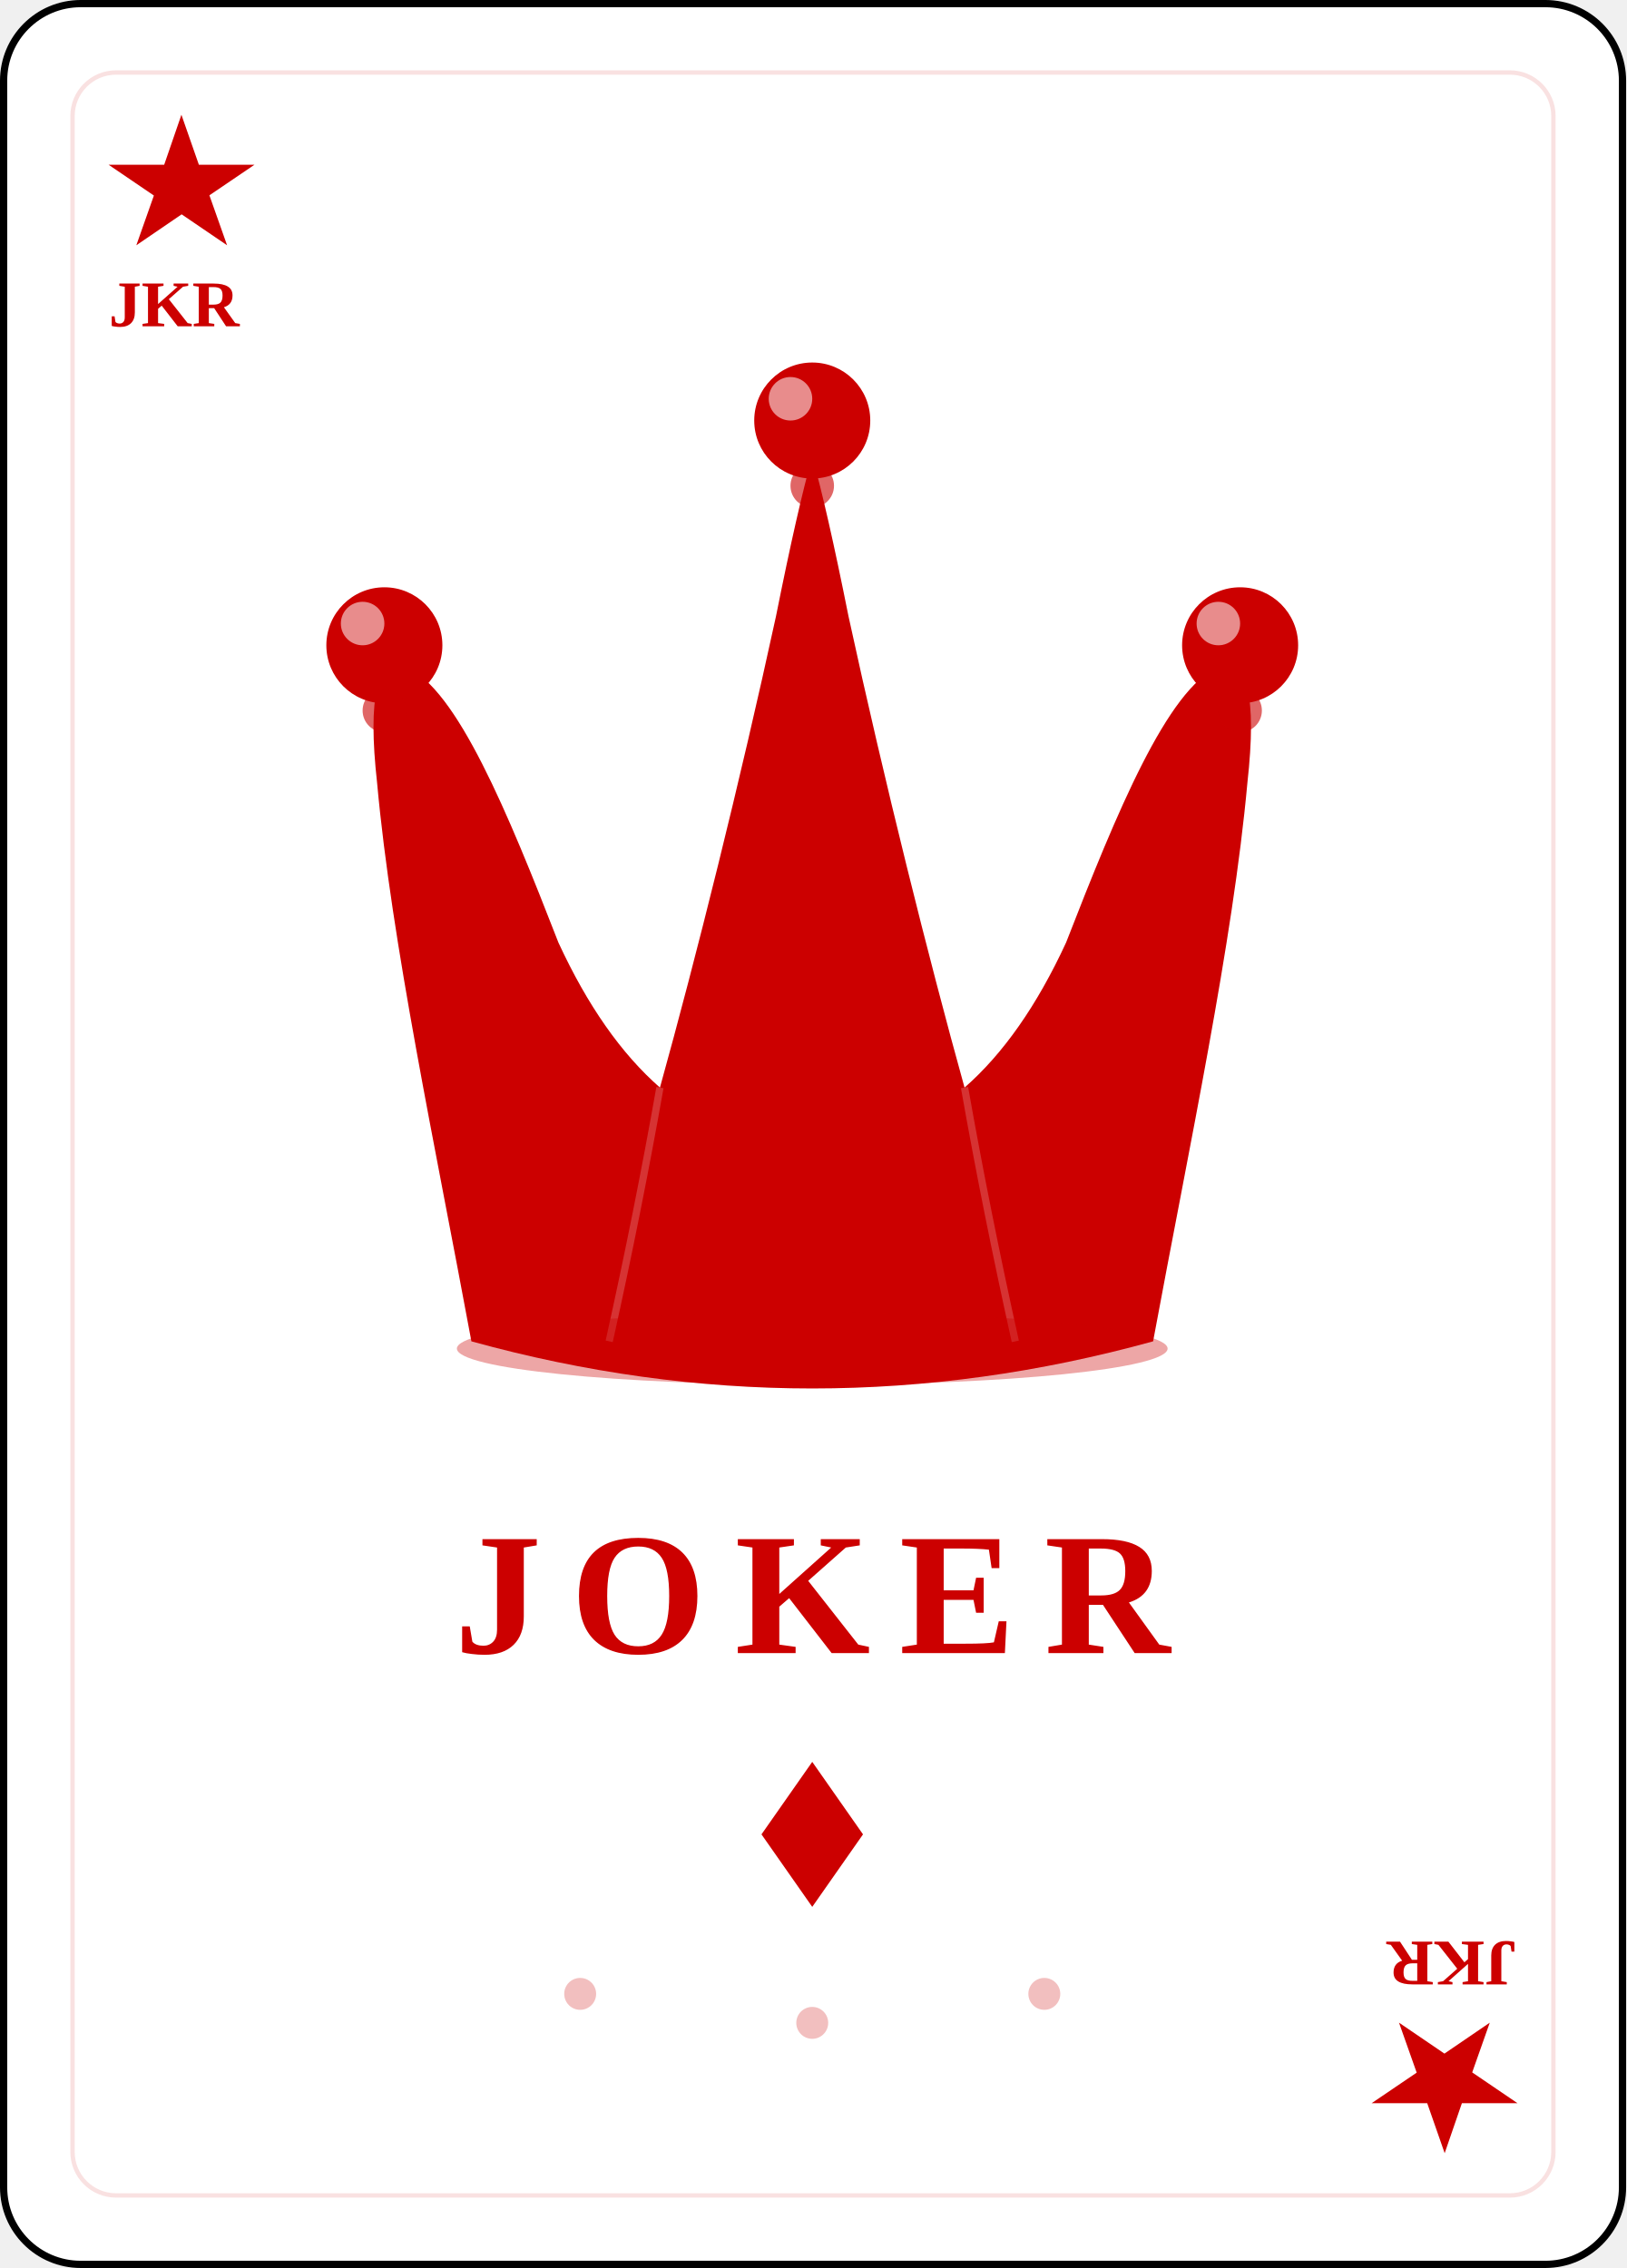
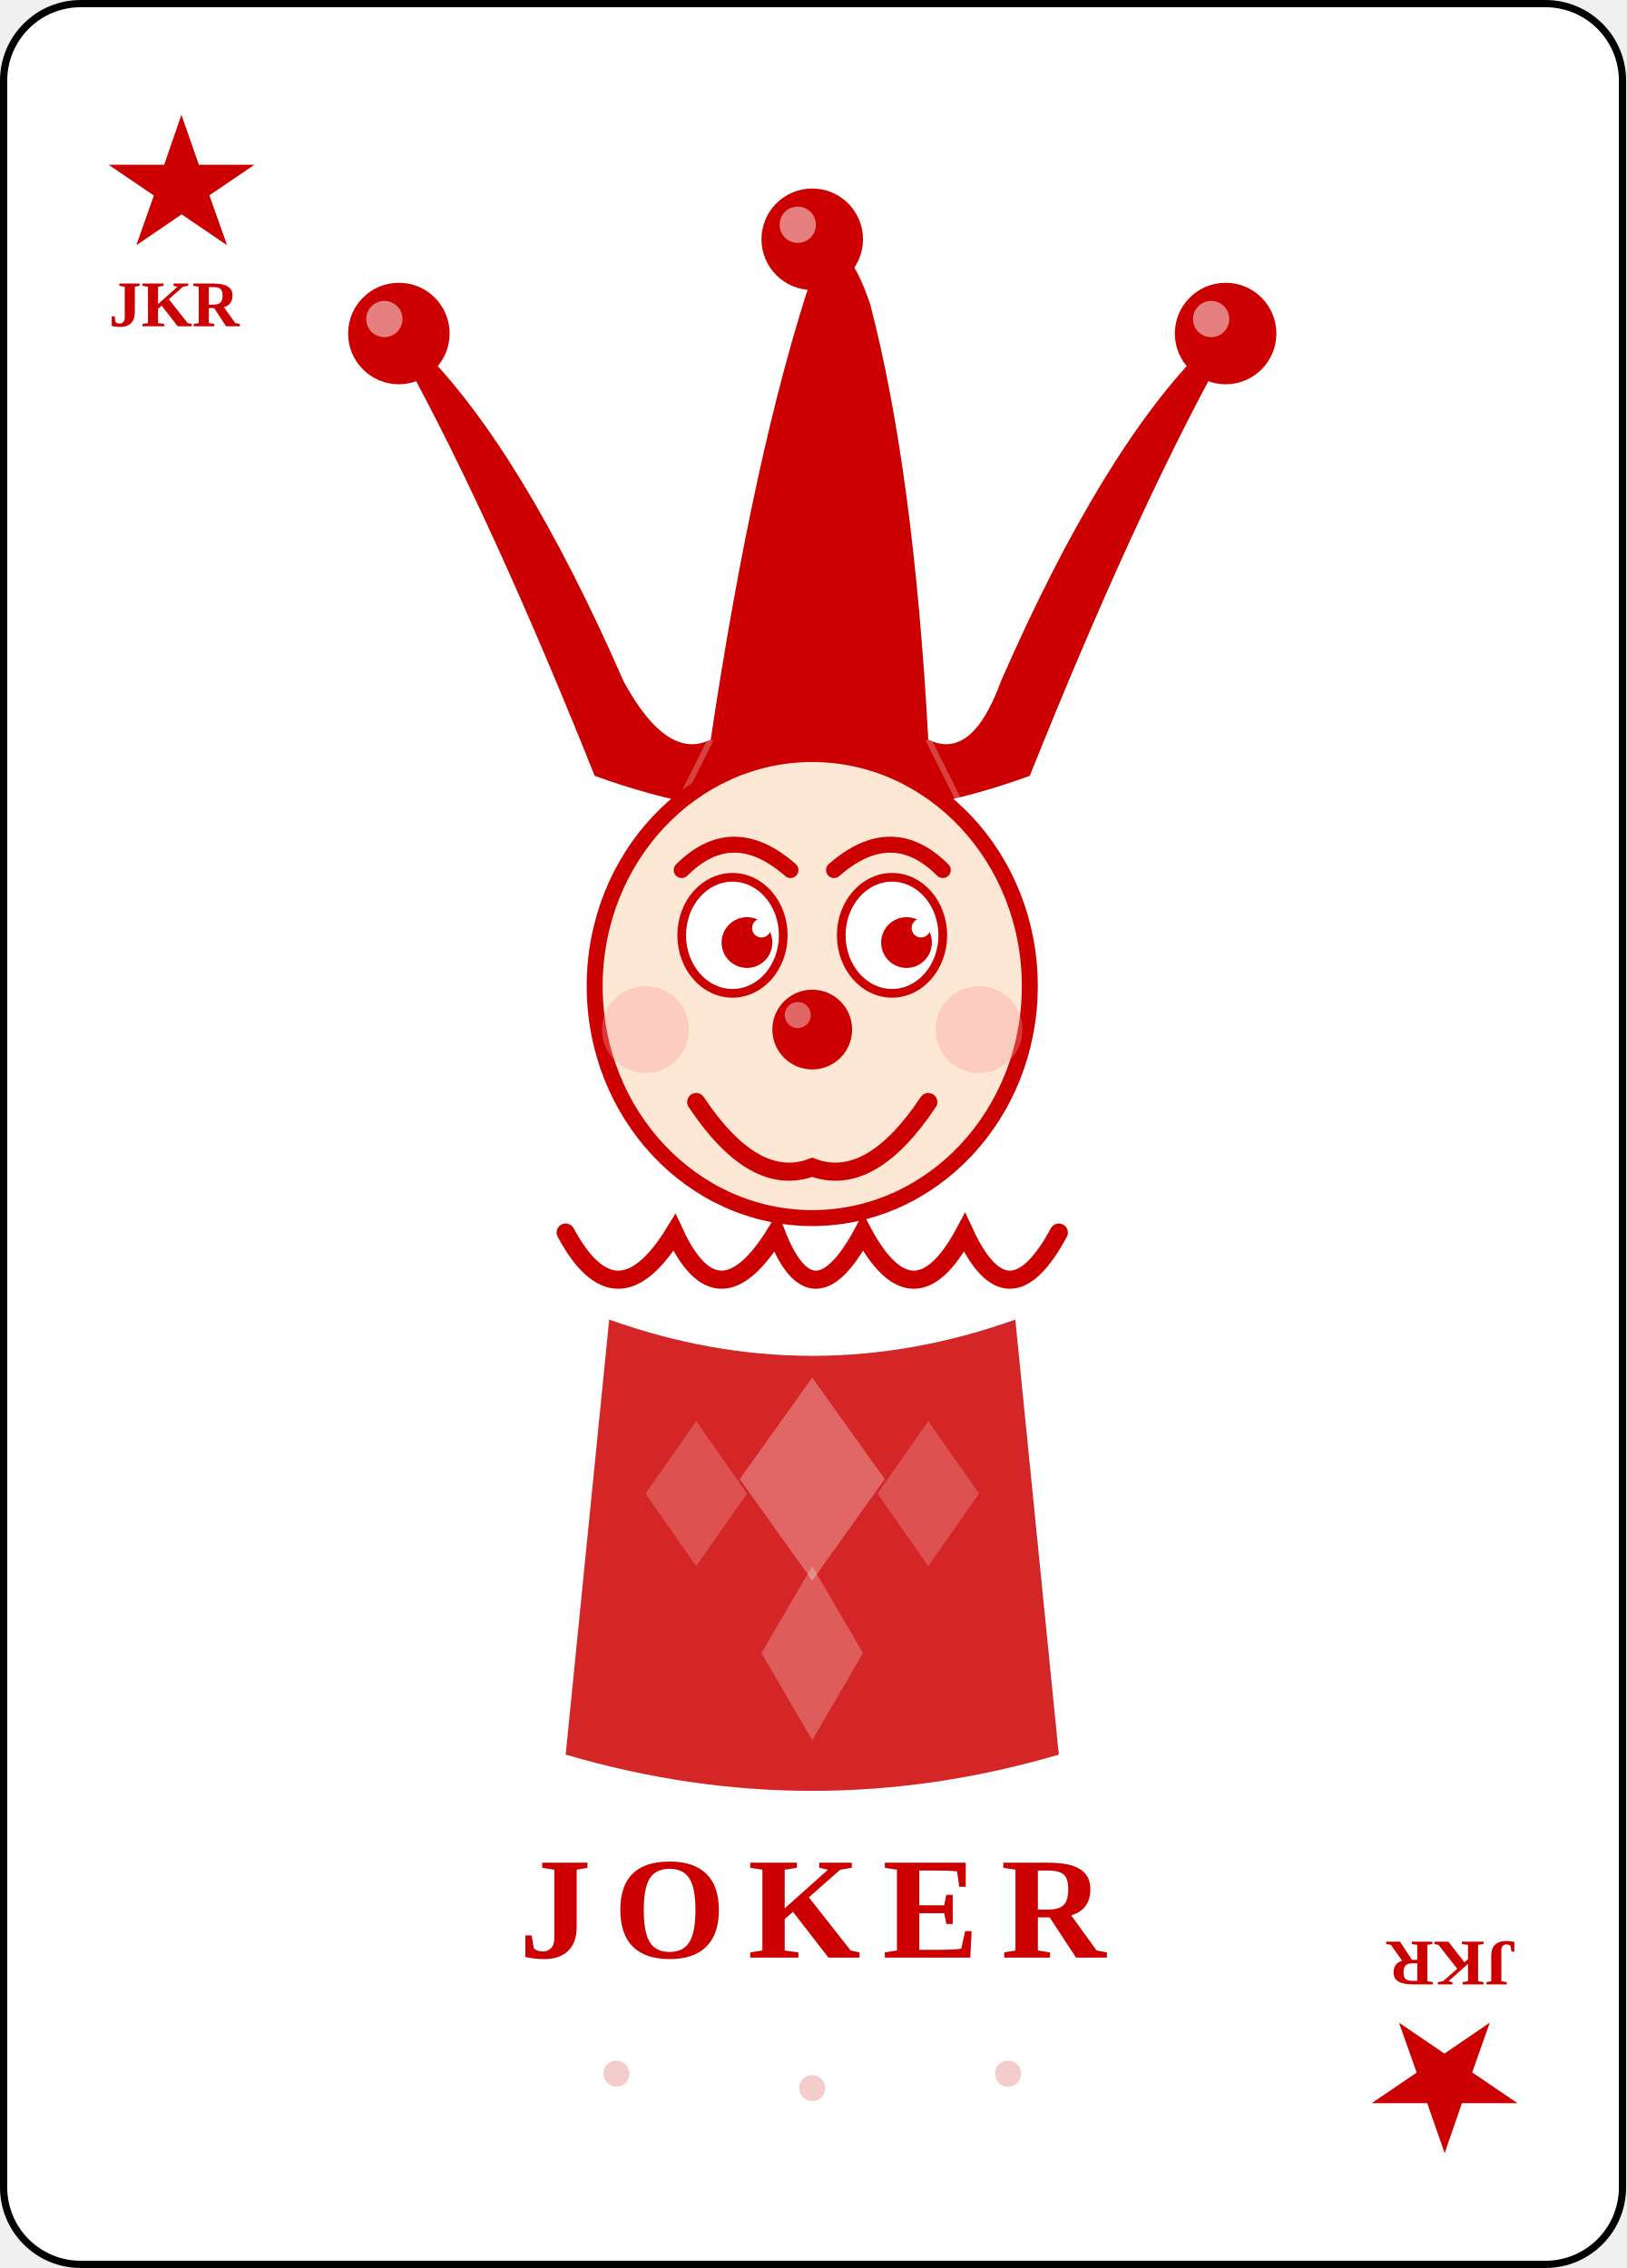
<svg xmlns="http://www.w3.org/2000/svg" width="224.225" height="312.808" viewBox="0 0 224.225 312.808">
  <rect rx="10.63" ry="10.63" x="0.498" y="0.498" width="223.228" height="311.811" fill="#ffffff" stroke="#000000" stroke-width="0.997" />
-   <rect rx="6" ry="6" x="10" y="10" width="204.2" height="292.8" fill="none" stroke="#cc0000" stroke-width="0.6" opacity="0.12" />
  <g transform="translate(14, 10)">
    <text x="0" y="22" font-family="Georgia, 'Times New Roman', serif" font-weight="bold" font-size="22" fill="#cc0000">★</text>
    <text x="1" y="35" font-family="Georgia, 'Times New Roman', serif" font-weight="bold" font-size="9" fill="#cc0000">JKR</text>
  </g>
  <g transform="rotate(180 112.11 156.4)">
    <g transform="translate(14, 10)">
      <text x="0" y="22" font-family="Georgia, 'Times New Roman', serif" font-weight="bold" font-size="22" fill="#cc0000">★</text>
      <text x="1" y="35" font-family="Georgia, 'Times New Roman', serif" font-weight="bold" font-size="9" fill="#cc0000">JKR</text>
    </g>
  </g>
-   <path d="     M 65,185     C 60,158 54,130 52,108     Q 50,90 56,92     C 63,95 70,112 77,130     Q 83,143 91,150     C 96,132 102,108 107,85     Q 110,70 112,63     Q 114,70 117,85     C 122,108 128,132 133,150     Q 141,143 147,130     C 154,112 161,95 168,92     Q 174,90 172,108     C 170,130 164,158 159,185     Q 112,198 65,185     Z" fill="#cc0000" />
-   <path d="M 91,150 Q 88,167 84,185" fill="none" stroke="#ffffff" stroke-width="1" opacity="0.2" />
-   <path d="M 133,150 Q 136,167 140,185" fill="none" stroke="#ffffff" stroke-width="1" opacity="0.2" />
-   <ellipse cx="112" cy="186" rx="49" ry="5" fill="#cc0000" opacity="0.35" />
-   <circle cx="53" cy="89" r="8" fill="#cc0000" />
-   <circle cx="112" cy="58" r="8" fill="#cc0000" />
-   <circle cx="171" cy="89" r="8" fill="#cc0000" />
-   <circle cx="50" cy="86" r="3" fill="#ffffff" opacity="0.55" />
-   <circle cx="109" cy="55" r="3" fill="#ffffff" opacity="0.55" />
-   <circle cx="168" cy="86" r="3" fill="#ffffff" opacity="0.55" />
-   <circle cx="53" cy="98" r="3" fill="#cc0000" opacity="0.6" />
-   <circle cx="112" cy="67" r="3" fill="#cc0000" opacity="0.6" />
-   <circle cx="171" cy="98" r="3" fill="#cc0000" opacity="0.6" />
-   <text x="112" y="228" text-anchor="middle" font-family="Georgia, 'Times New Roman', serif" font-weight="bold" font-size="24" letter-spacing="4" fill="#cc0000">JOKER</text>
-   <path d="M 112,243 L 119,253 L 112,263 L 105,253 Z" fill="#cc0000" />
-   <circle cx="80" cy="275" r="2.2" fill="#cc0000" opacity="0.25" />
-   <circle cx="112" cy="279" r="2.2" fill="#cc0000" opacity="0.25" />
-   <circle cx="144" cy="275" r="2.2" fill="#cc0000" opacity="0.25" />
+   <path d="     M 82,107     Q 68,72 56,50     Q 53,44 58,48     Q 72,62 86,94     Q 92,105 98,102     Q 104,62 112,38     Q 116,30 120,42     Q 126,65 128,102     Q 134,105 138,94     Q 152,62 166,48     Q 171,44 168,50     Q 156,72 142,107     Q 112,118 82,107     Z" fill="#cc0000" />
+   <path d="M 98,102 Q 95,108 92,114" fill="none" stroke="#ffffff" stroke-width="0.8" opacity="0.25" />
+   <path d="M 128,102 Q 131,108 134,114" fill="none" stroke="#ffffff" stroke-width="0.8" opacity="0.25" />
+   <circle cx="55" cy="46" r="7" fill="#cc0000" />
+   <circle cx="112" cy="33" r="7" fill="#cc0000" />
+   <circle cx="169" cy="46" r="7" fill="#cc0000" />
+   <circle cx="53" cy="44" r="2.5" fill="#ffffff" opacity="0.5" />
+   <circle cx="110" cy="31" r="2.5" fill="#ffffff" opacity="0.5" />
+   <circle cx="167" cy="44" r="2.5" fill="#ffffff" opacity="0.5" />
+   <ellipse cx="112" cy="136" rx="30" ry="32" fill="#fce8d5" stroke="#cc0000" stroke-width="2.2" />
+   <path d="M 94,120 Q 101,113 109,120" fill="none" stroke="#cc0000" stroke-width="2.2" stroke-linecap="round" />
+   <path d="M 115,120 Q 123,113 130,120" fill="none" stroke="#cc0000" stroke-width="2.2" stroke-linecap="round" />
+   <ellipse cx="101" cy="129" rx="7" ry="8" fill="#ffffff" stroke="#cc0000" stroke-width="1.2" />
+   <ellipse cx="123" cy="129" rx="7" ry="8" fill="#ffffff" stroke="#cc0000" stroke-width="1.2" />
+   <circle cx="103" cy="130" r="3.5" fill="#cc0000" />
+   <circle cx="125" cy="130" r="3.5" fill="#cc0000" />
+   <circle cx="105" cy="128" r="1.3" fill="#ffffff" />
+   <circle cx="127" cy="128" r="1.3" fill="#ffffff" />
+   <circle cx="112" cy="142" r="5.5" fill="#cc0000" />
+   <circle cx="110" cy="140" r="1.8" fill="#ffffff" opacity="0.4" />
+   <circle cx="89" cy="142" r="6" fill="#ff9999" opacity="0.35" />
+   <circle cx="135" cy="142" r="6" fill="#ff9999" opacity="0.35" />
+   <path d="M 96,152 Q 104,164 112,161 Q 120,164 128,152" fill="none" stroke="#cc0000" stroke-width="2.5" stroke-linecap="round" />
+   <path d="M 78,170 Q 85,183 93,170 Q 99,183 107,170 Q 112,183 119,170 Q 126,183 133,170 Q 139,183 146,170" fill="none" stroke="#cc0000" stroke-width="2.5" stroke-linecap="round" />
+   <path d="M 84,182 L 78,242 Q 112,252 146,242 L 140,182 Q 112,192 84,182 Z" fill="#cc0000" opacity="0.85" />
+   <path d="M 112,190 L 122,204 L 112,218 L 102,204 Z" fill="#ffffff" opacity="0.3" />
+   <path d="M 112,216 L 119,228 L 112,240 L 105,228 Z" fill="#ffffff" opacity="0.25" />
+   <path d="M 96,196 L 103,206 L 96,216 L 89,206 Z" fill="#ffffff" opacity="0.2" />
+   <path d="M 128,196 L 135,206 L 128,216 L 121,206 Z" fill="#ffffff" opacity="0.2" />
+   <text x="112" y="270" text-anchor="middle" font-family="Georgia, 'Times New Roman', serif" font-weight="bold" font-size="20" letter-spacing="3" fill="#cc0000">JOKER</text>
+   <circle cx="85" cy="286" r="1.8" fill="#cc0000" opacity="0.2" />
+   <circle cx="112" cy="288" r="1.8" fill="#cc0000" opacity="0.2" />
+   <circle cx="139" cy="286" r="1.8" fill="#cc0000" opacity="0.2" />
</svg>
